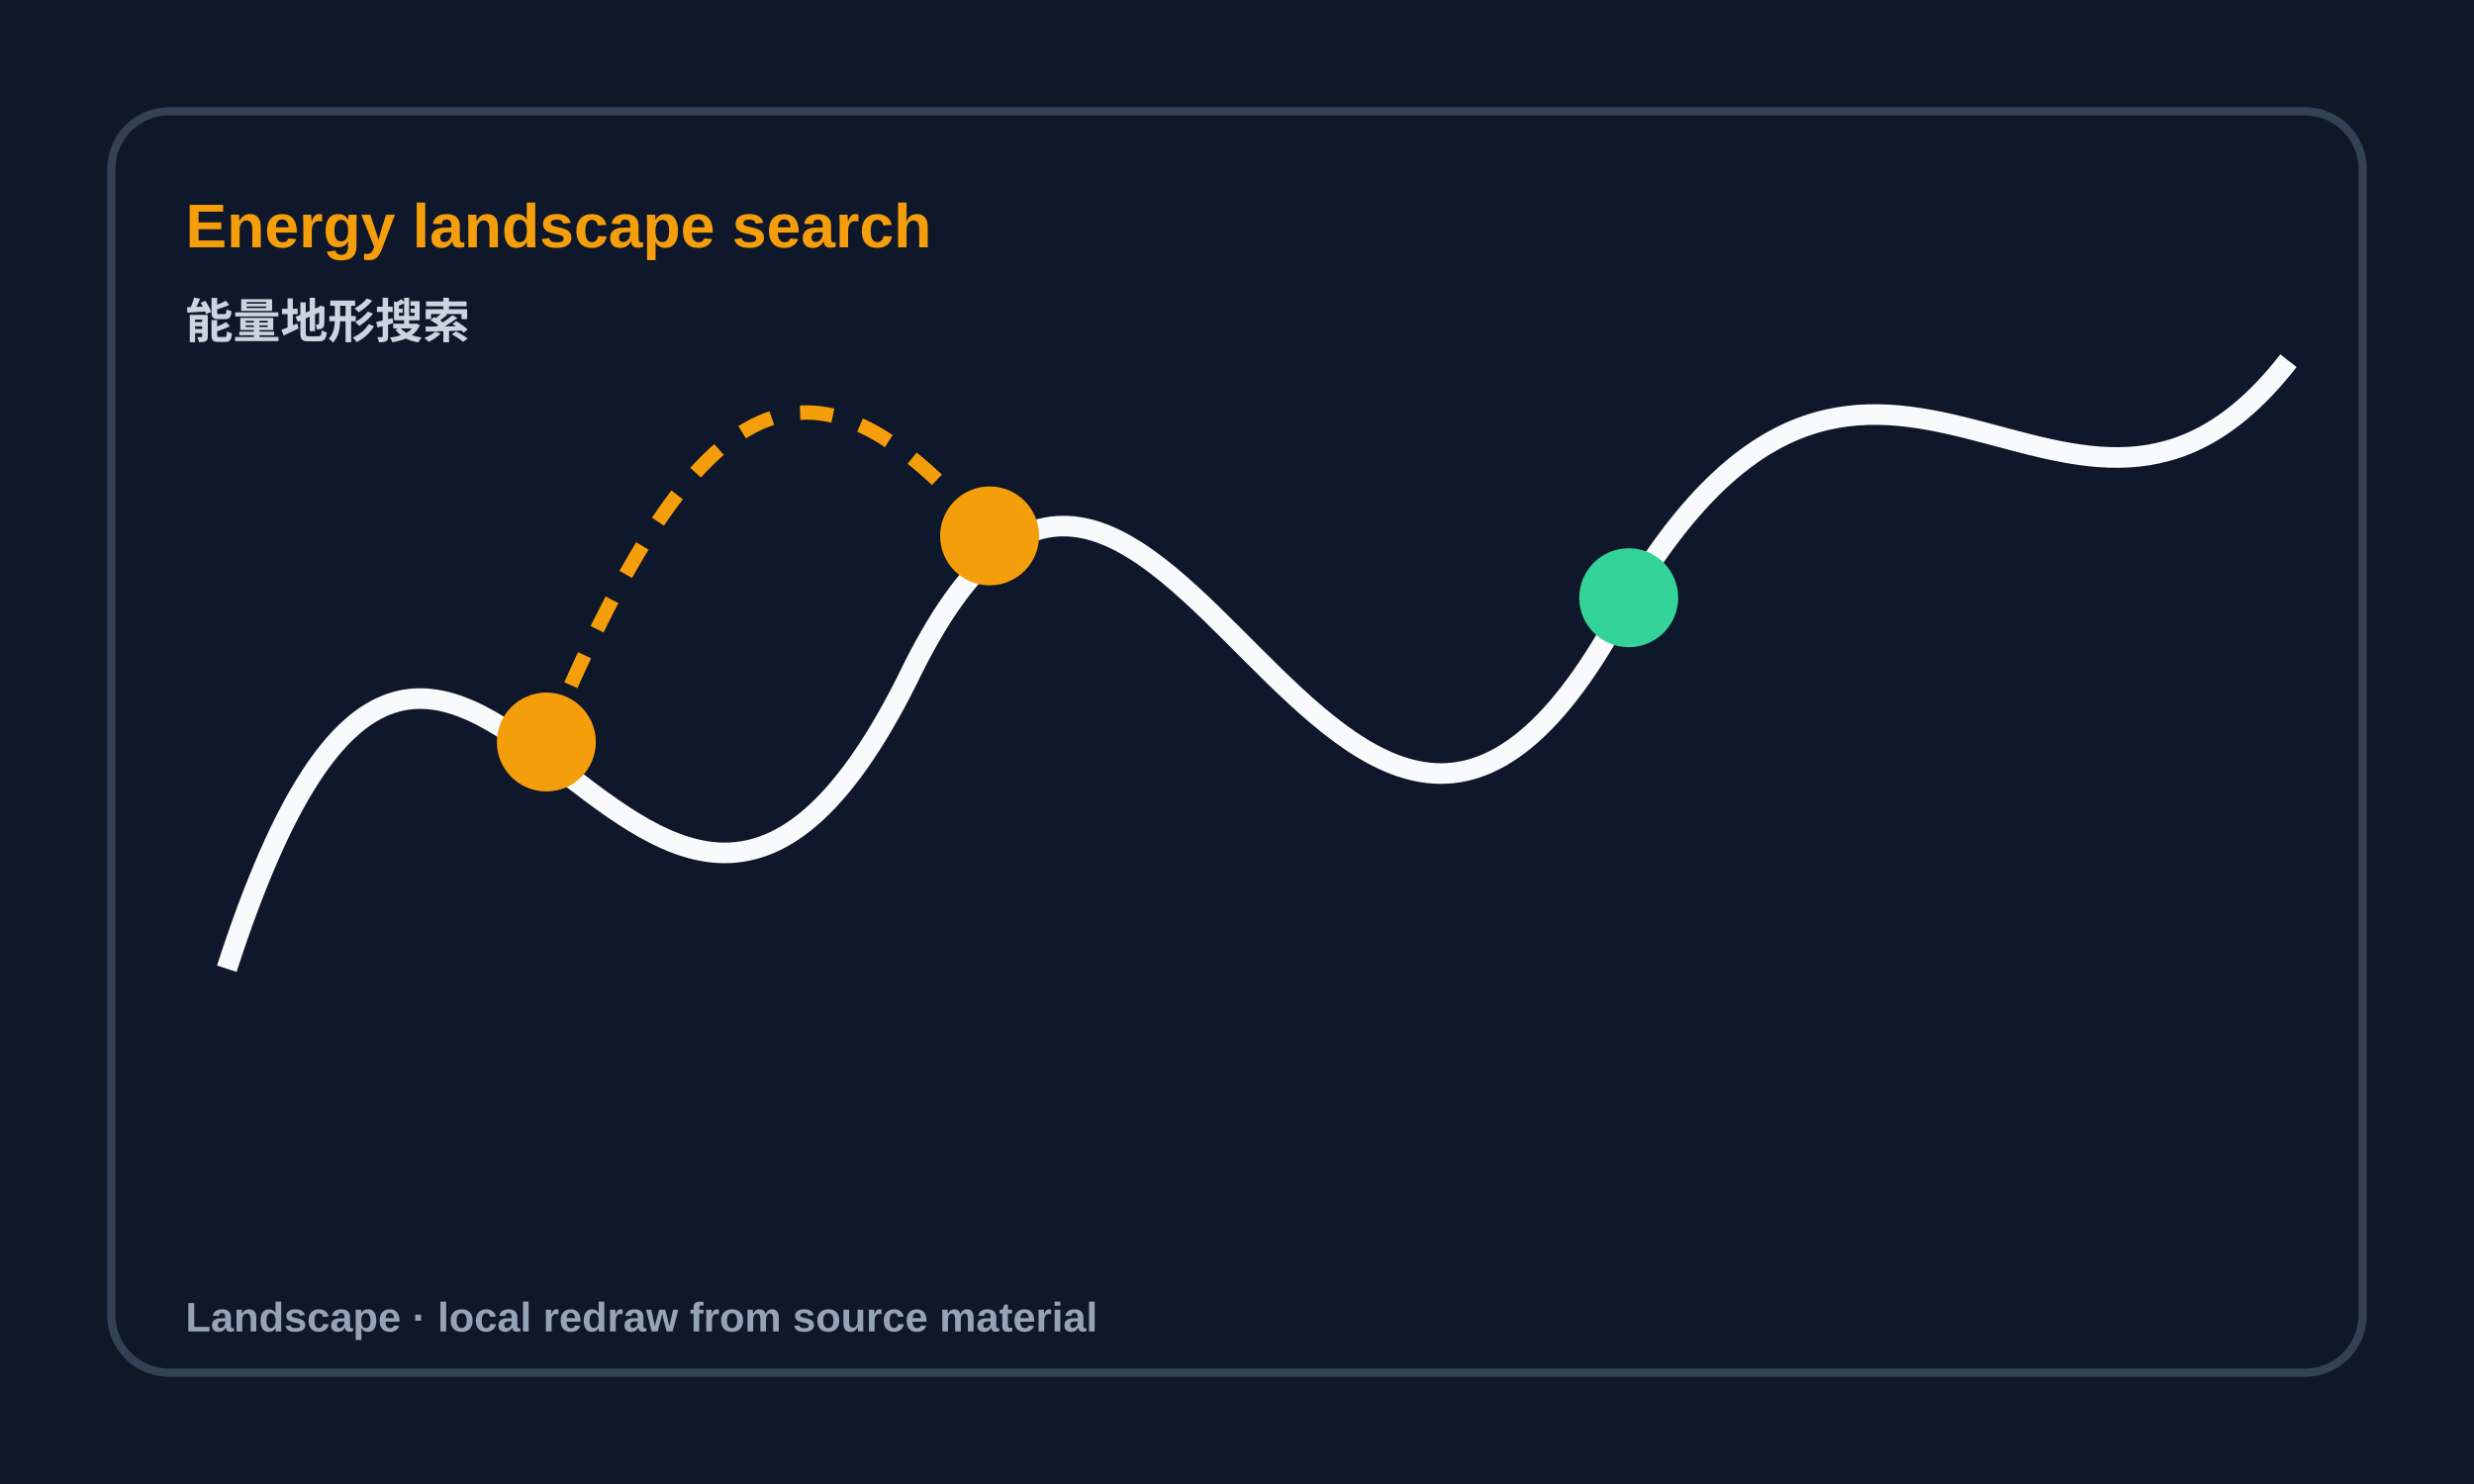
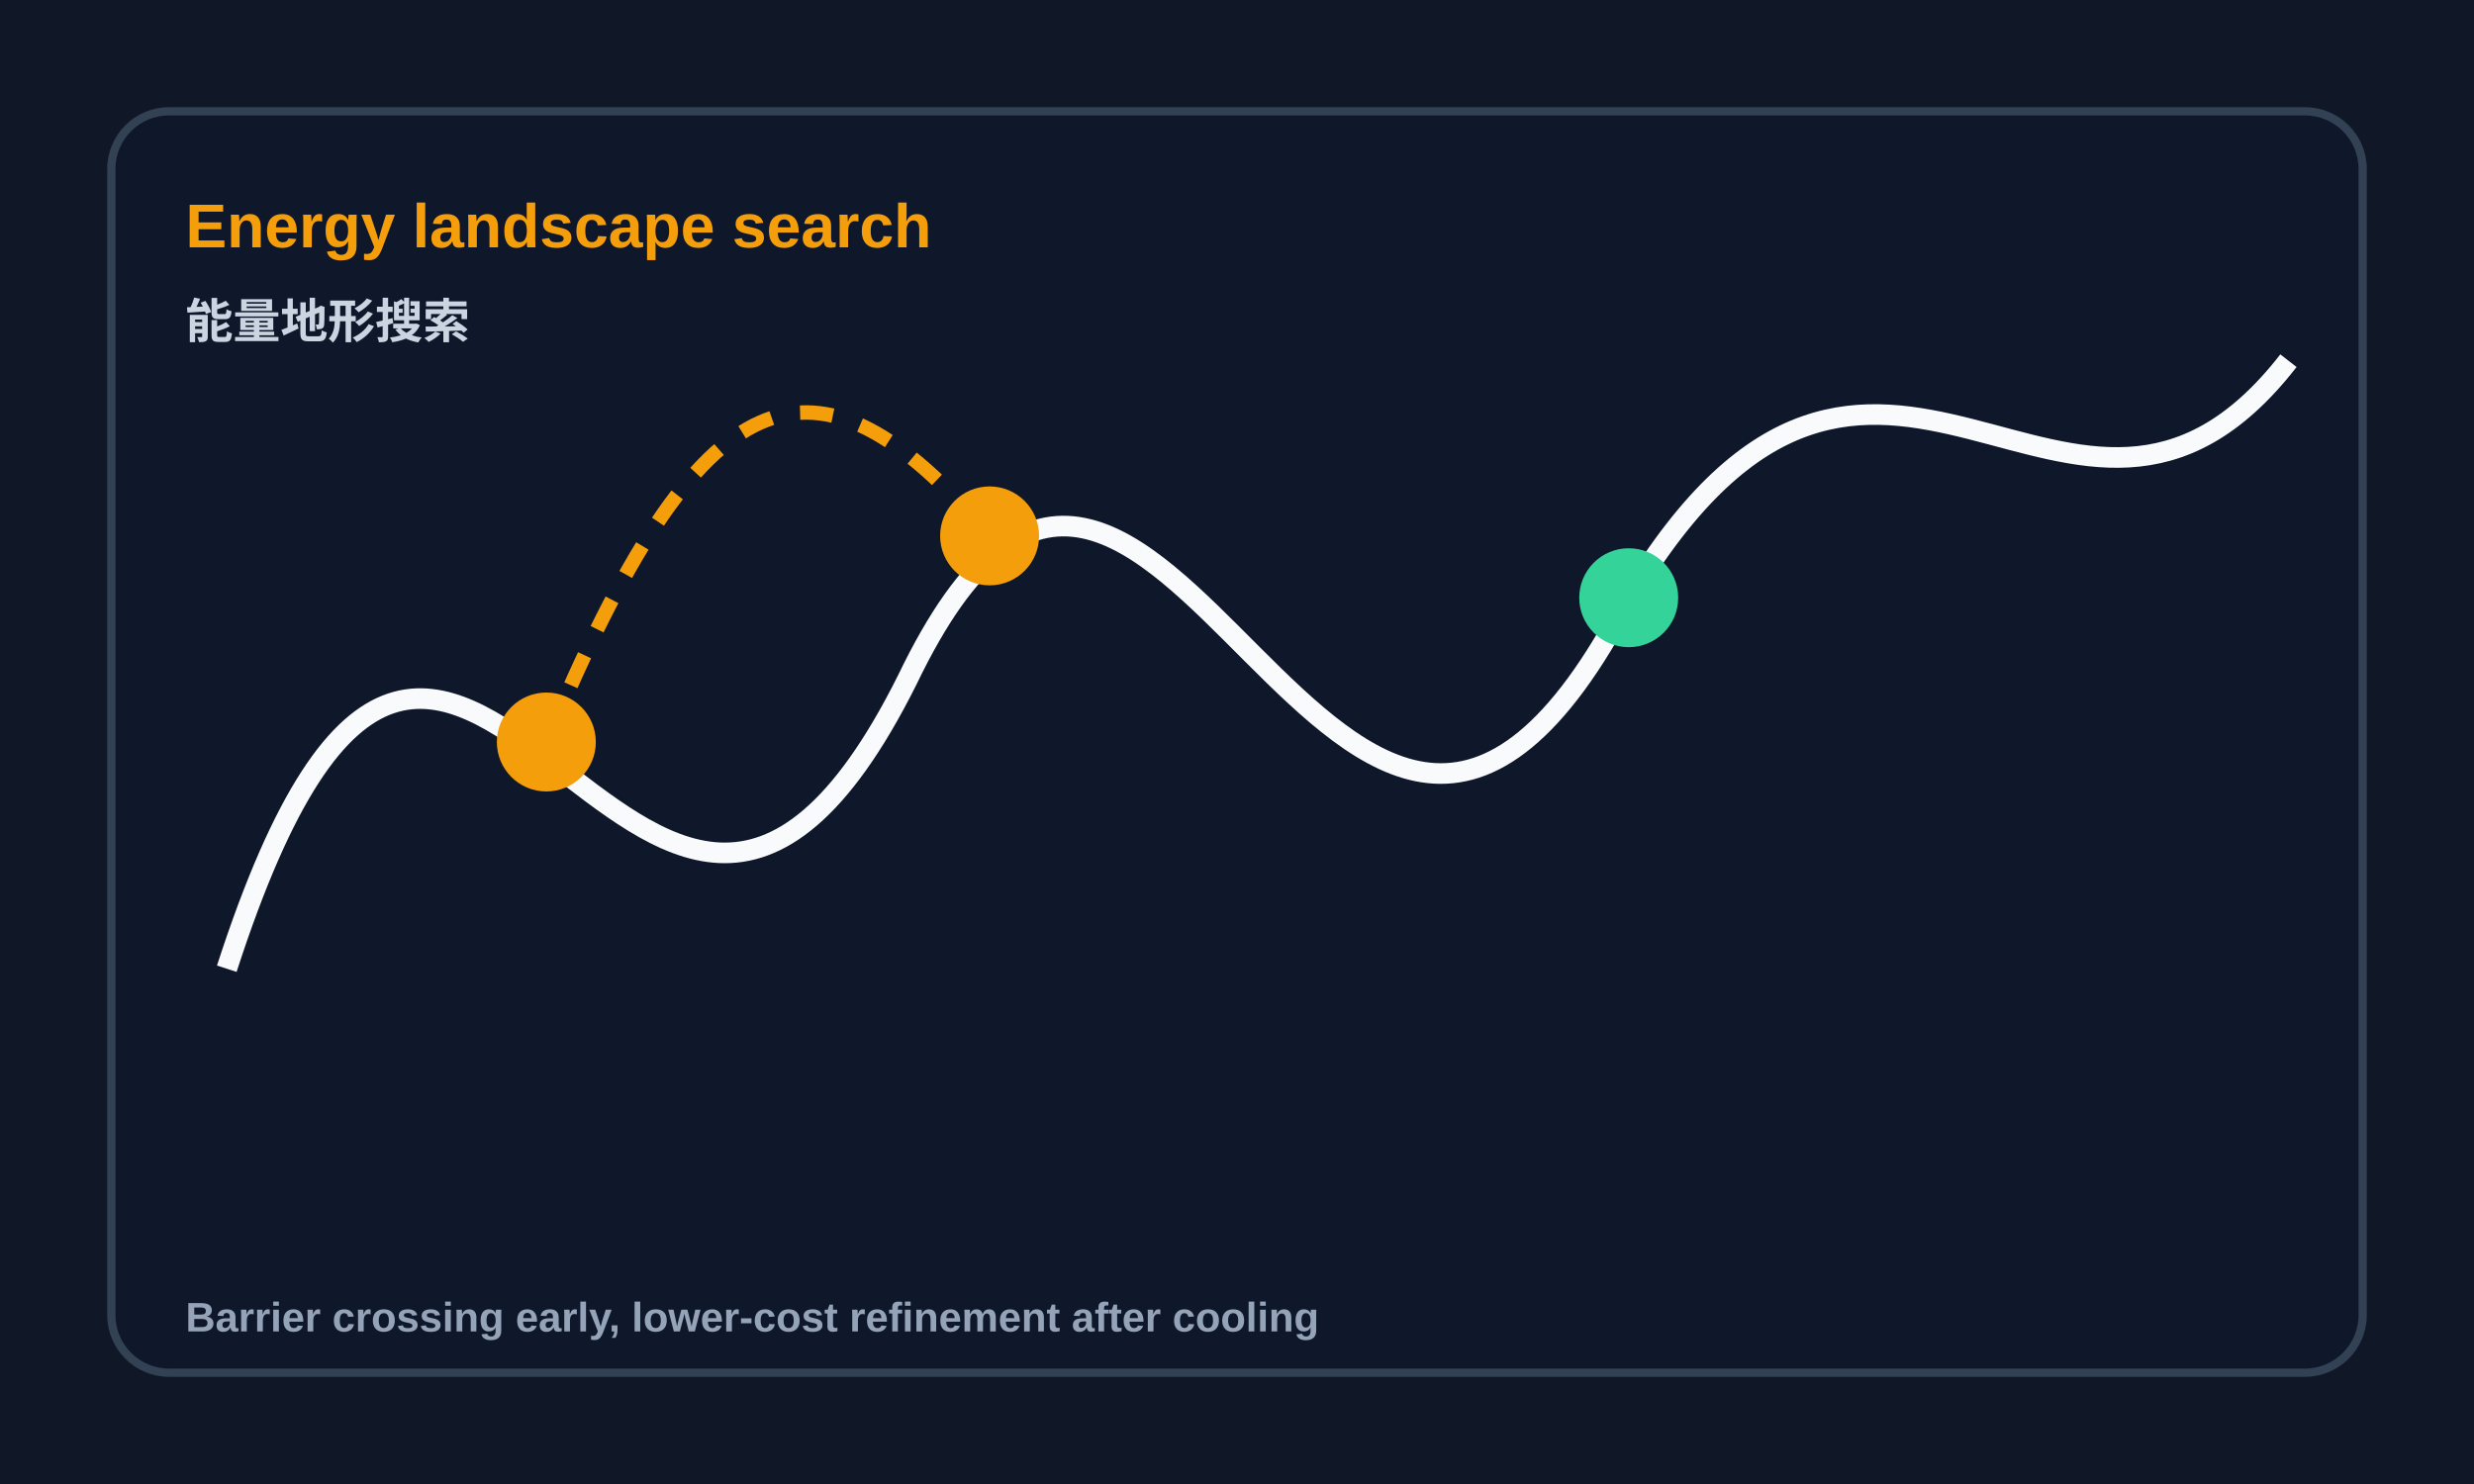
<svg xmlns="http://www.w3.org/2000/svg" width="1200" height="720" viewBox="0 0 1200 720" role="img" aria-labelledby="title desc">
  <rect width="1200" height="720" fill="#101827" />
  <rect x="54" y="54" width="1092" height="612" rx="28" fill="#0f172a" stroke="#334155" stroke-width="4" />
  <text x="90" y="120" fill="#f59e0b" font-family="Arial, Helvetica, sans-serif" font-size="30" font-weight="800">Energy landscape search</text>
  <text x="90" y="164" fill="#cbd5e1" font-family="Arial, Helvetica, sans-serif" font-size="23" font-weight="700">能量地形搜索</text>
  <path d="M110 470 C220 130 310 590 440 330 C560 80 650 560 790 290 C910 90 1005 310 1110 175" fill="none" stroke="#f8fafc" stroke-width="10" />
  <circle cx="265" cy="360" r="24" fill="#f59e0b" />
  <circle cx="480" cy="260" r="24" fill="#f59e0b" />
  <circle cx="790" cy="290" r="24" fill="#34d399" />
  <path d="M265 360 C340 180 395 160 480 260" fill="none" stroke="#f59e0b" stroke-width="7" stroke-dasharray="16 14" />
-   <text x="90" y="646" fill="#94a3b8" font-family="Arial, Helvetica, sans-serif" font-size="20" font-weight="700">Landscape · local redraw from source material</text>
+   <text x="90" y="646" fill="#94a3b8" font-family="Arial, Helvetica, sans-serif" font-size="20" font-weight="700">Barrier crossing early, lower-cost refinement after cooling</text>
</svg>
